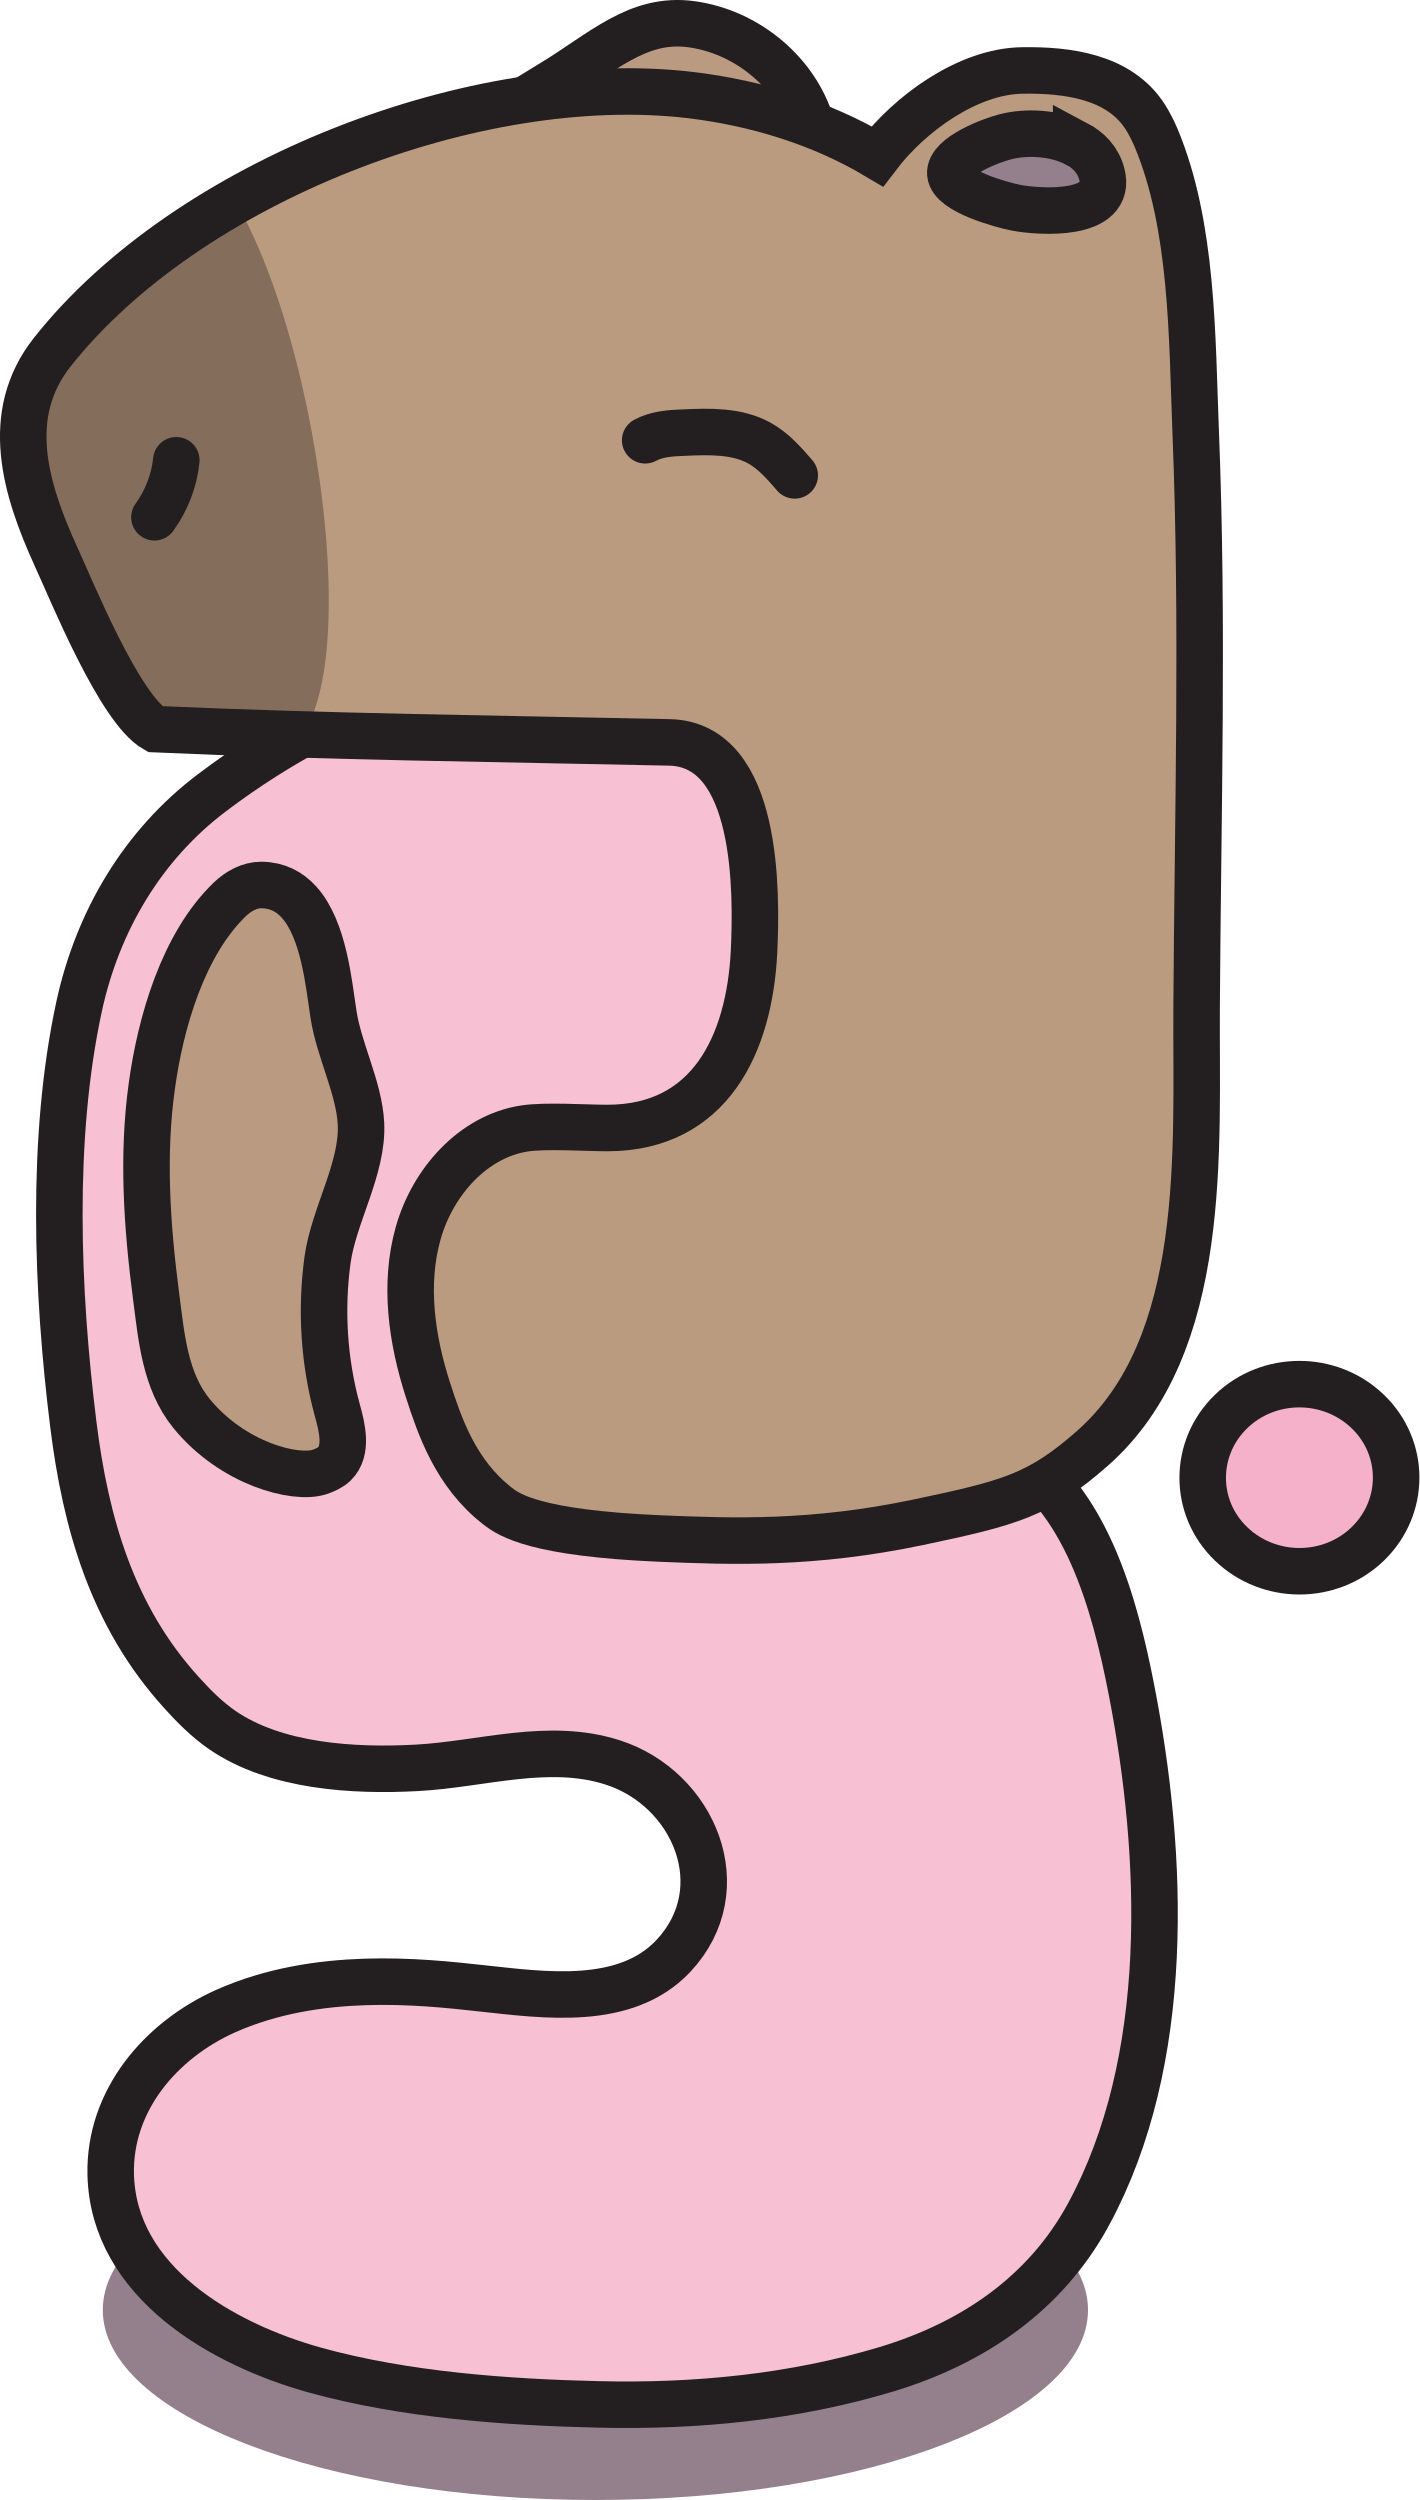
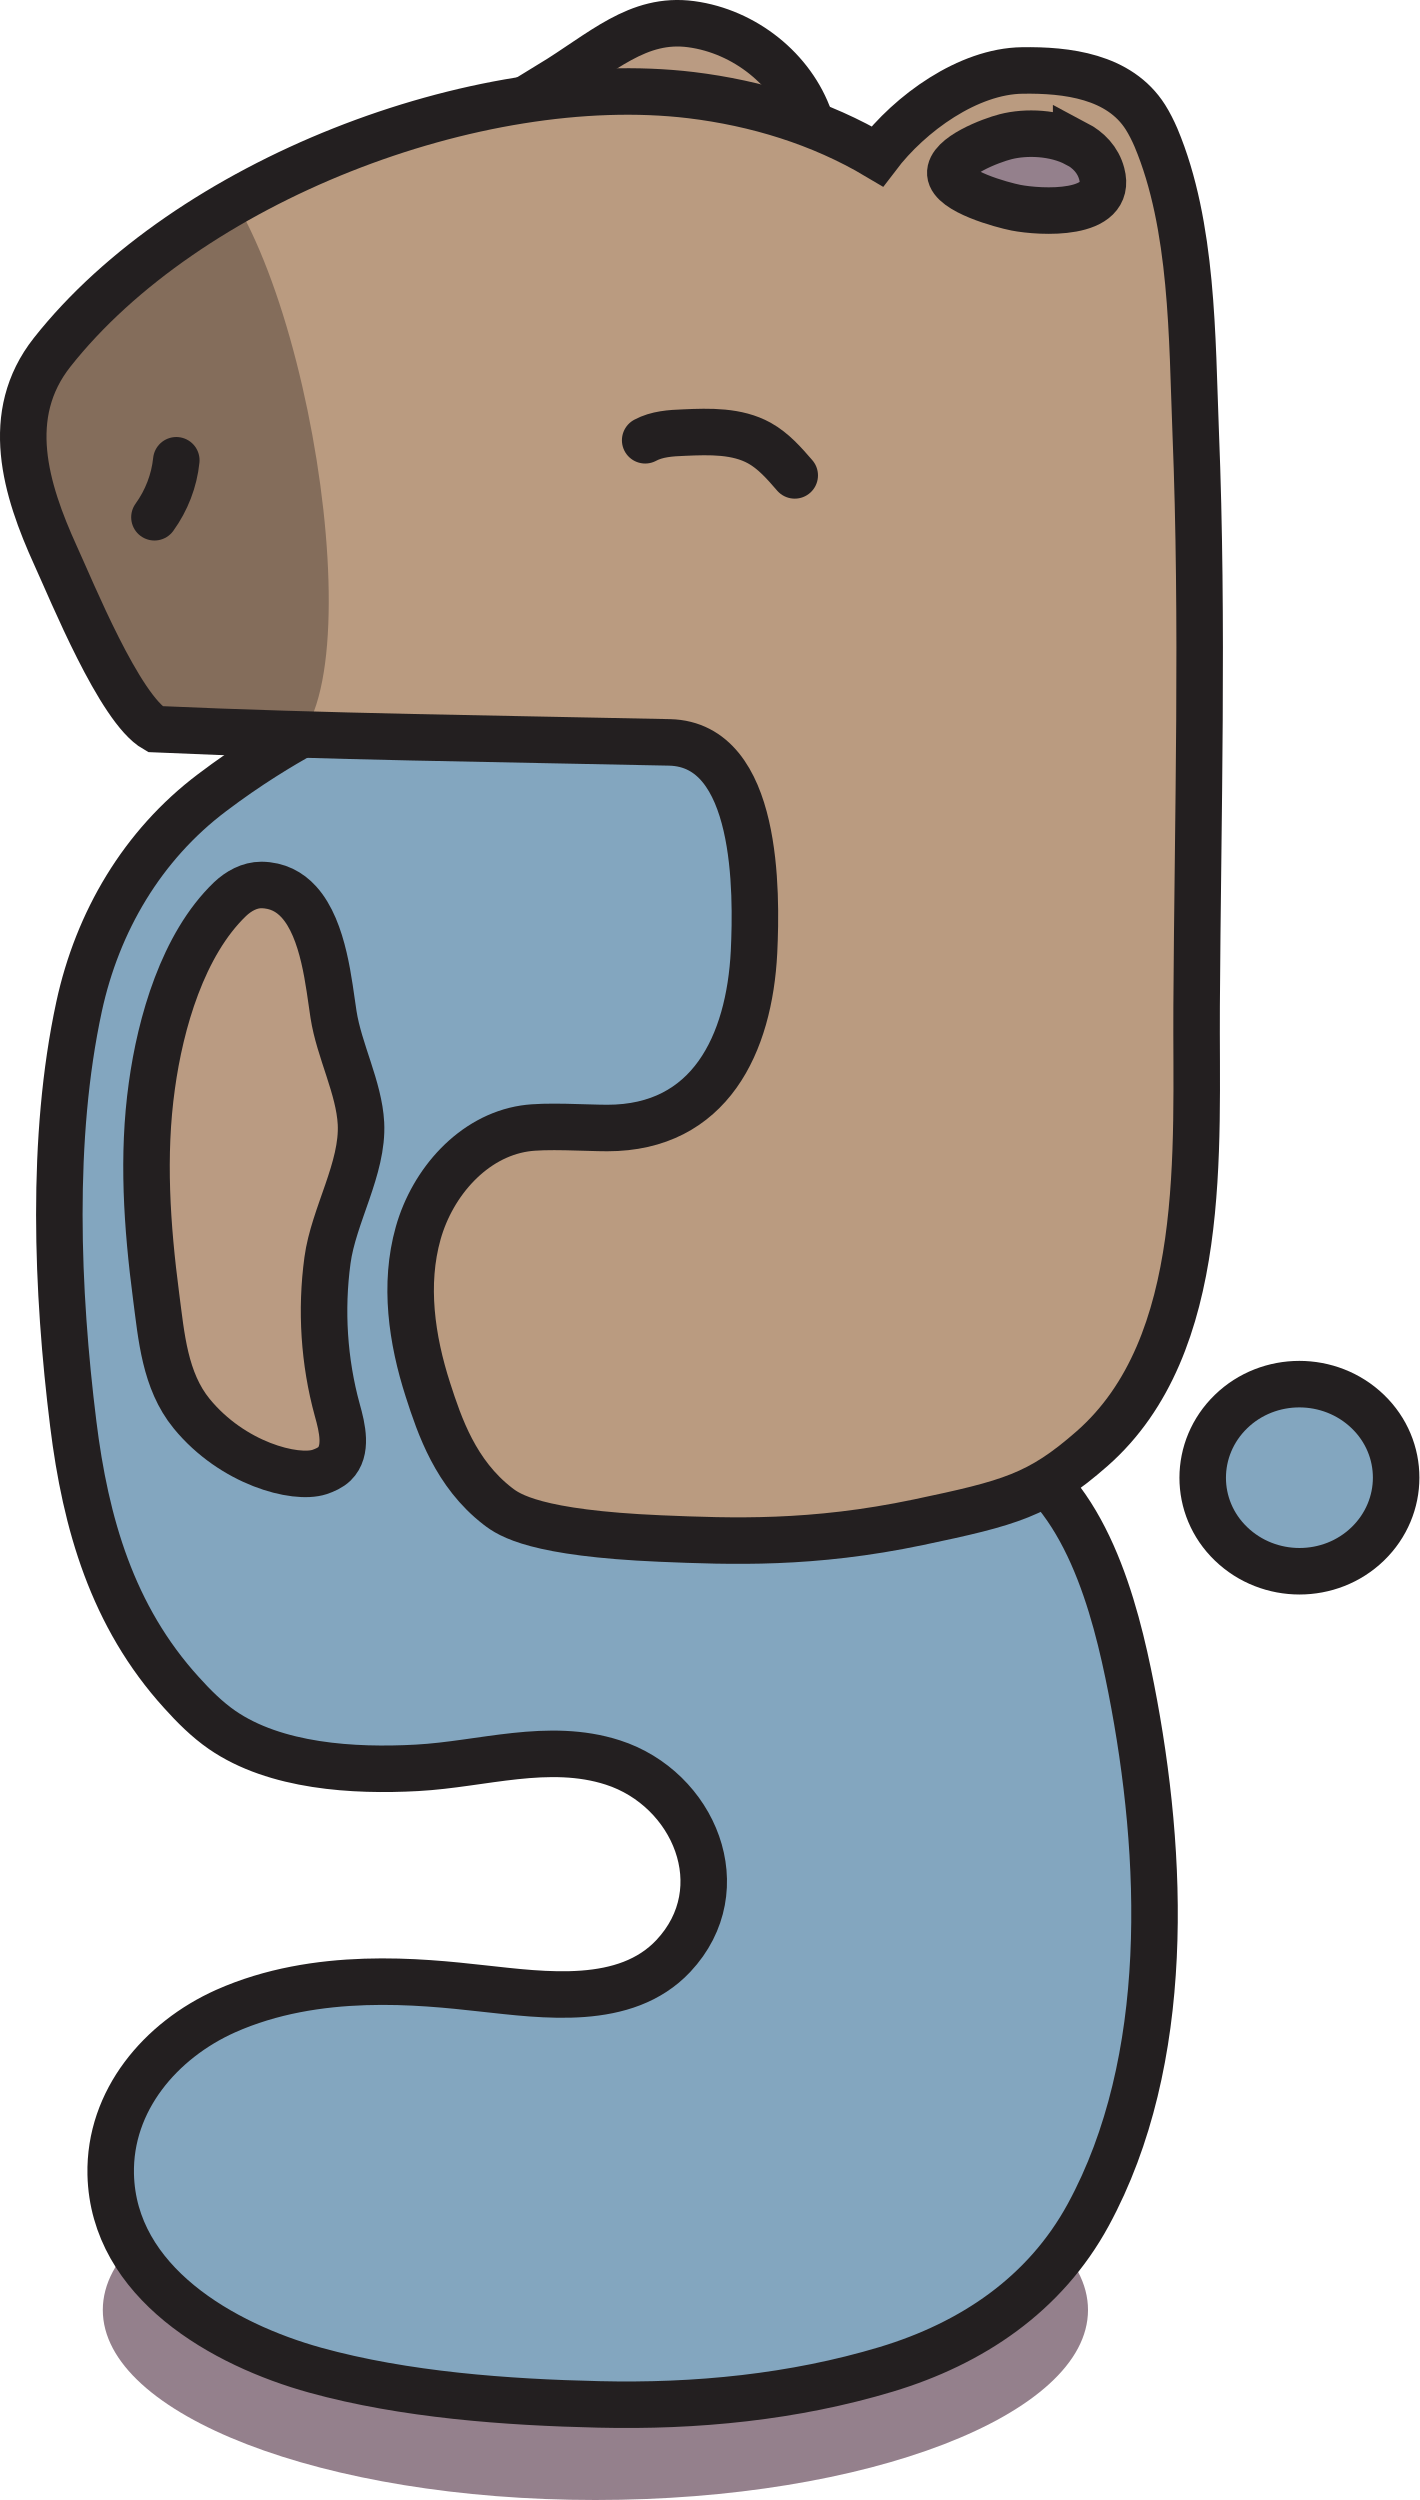
<svg xmlns="http://www.w3.org/2000/svg" id="Layer_2" data-name="Layer 2" viewBox="0 0 61.03 107.49">
  <defs>
    <style>
-       .cls-1, .cls-2, .cls-3, .cls-4, .cls-5, .cls-6, .cls-7, .cls-8 {
+       .cls-1, .cls-2, .cls-3, .cls-4, .cls-5, .cls-6, .cls-7 {
        stroke: #231f20;
        stroke-miterlimit: 10;
        stroke-width: 2px;
      }

-       .cls-1, .cls-5 {
+       .cls-1, .cls-6 {
        fill: none;
      }

-       .cls-2, .cls-9 {
+       .cls-2, .cls-8 {
        fill: #ba9b80;
      }

      .cls-3, .cls-4 {
        fill: #ba9b82;
      }

-       .cls-4, .cls-5 {
+       .cls-4, .cls-6 {
        stroke-linecap: round;
      }

-       .cls-10 {
+       .cls-5 {
+         fill: #83a6bf;
+       }
+ 
+       .cls-9 {
        fill: #846d5b;
      }

-       .cls-11, .cls-7 {
+       .cls-10, .cls-7 {
        fill: #94808c;
      }

-       .cls-6 {
-         fill: #f7c0d3;
-       }
- 
-       .cls-12 {
+       .cls-11 {
        clip-path: url(#clippath);
-       }
- 
-       .cls-8 {
-         fill: #f5b1ca;
      }
    </style>
    <clipPath id="clippath">
      <path id="G-2" data-name="G" class="cls-2" d="M49.7,5.91c1.6,3.8,1.55,8.63,1.71,12.67.33,8.23.09,16.46.04,24.69-.04,6.07.57,14.57-4.5,19.02-2.28,2-3.52,2.33-7.46,3.16-4.57.96-8.01.83-11.11.7-5.34-.23-6.48-1-6.98-1.39-1.81-1.4-2.5-3.45-3-5-.7-2.17-1.04-4.54-.42-6.74.62-2.2,2.36-4.16,4.57-4.5.9-.14,2.65-.02,3.56-.02,4.42,0,6.11-3.61,6.31-7.57.12-2.55.2-8.92-3.63-9.01-7.37-.16-14.76-.24-22.12-.57-1.53-.87-3.59-5.96-4.28-7.46-1.3-2.86-2.27-6.05-.15-8.74C8.05,7.79,20.5,2.99,29.71,4.09c2.8.34,5.57,1.18,8.01,2.63,1.41-1.86,3.92-3.66,6.23-3.69,1.91-.03,4.18.24,5.3,2.01.17.27.32.57.45.87Z" />
    </clipPath>
  </defs>
  <g id="Testing_Artboard_3_" data-name="Testing [Artboard 3]">
    <g id="Last_Initial" data-name="Last Initial">
-       <ellipse id="S_Shadow" data-name="S Shadow" class="cls-11" cx="25.6" cy="99.32" rx="21.18" ry="8.17" />
-       <path id="S" class="cls-6" d="M13.08,31.51c-1,.55-2.4,1.39-3.96,2.57-3,2.26-4.93,5.55-5.72,9.2-1.22,5.65-.96,12.23-.25,17.94.53,4.28,1.68,8.28,4.65,11.55.53.59,1.1,1.16,1.75,1.61,2.29,1.58,5.66,1.78,8.38,1.63,2.79-.15,5.66-1.12,8.42-.23,3.48,1.12,5.32,5.42,2.6,8.32-2.06,2.19-5.55,1.68-8.24,1.39-2.62-.29-7.08-.77-11.01.98-2.79,1.25-5.01,3.84-4.94,7.02.11,4.65,4.83,7.32,8.8,8.42,3.84,1.06,8.22,1.38,12.19,1.47,4.17.1,8.37-.31,12.36-1.51,3.68-1.11,6.82-3.22,8.68-6.64,3.61-6.64,3.26-15.42,1.85-22.62-.69-3.52-1.95-8.46-5.51-10.27-2.58.07-5.25.32-7.83.39-3.31.09-6.71.17-9.83-.82-1.33-.42-2.61-1.07-3.47-2.07-.97-1.13-1.32-2.61-1.42-4.04-.2-2.67-.6-5.77,3.25-6s4.78-1.29,6.98-2.04c2-.68,3.4-2.42,3.95-4.29s.37-3.85-.04-5.75c-.27-1.25-.75-4.56-1.58-5.59-.46-.57-1.65-1.69-8.94-2.31-2.66-.23-6.67,1.14-11.13,1.67Z" />
+       <ellipse id="S_Shadow" data-name="S Shadow" class="cls-10" cx="25.6" cy="99.32" rx="21.18" ry="8.17" />
+       <path id="S" class="cls-5" d="M13.08,31.51c-1,.55-2.4,1.39-3.96,2.57-3,2.26-4.93,5.55-5.72,9.2-1.22,5.65-.96,12.23-.25,17.94.53,4.28,1.68,8.28,4.65,11.55.53.59,1.1,1.16,1.75,1.61,2.29,1.58,5.66,1.78,8.38,1.63,2.79-.15,5.66-1.12,8.42-.23,3.48,1.12,5.32,5.42,2.6,8.32-2.06,2.19-5.55,1.68-8.24,1.39-2.62-.29-7.08-.77-11.01.98-2.79,1.25-5.01,3.84-4.94,7.02.11,4.65,4.83,7.32,8.8,8.42,3.84,1.06,8.22,1.38,12.19,1.47,4.17.1,8.37-.31,12.36-1.51,3.68-1.11,6.82-3.22,8.68-6.64,3.61-6.64,3.26-15.42,1.85-22.62-.69-3.52-1.95-8.46-5.51-10.27-2.58.07-5.25.32-7.83.39-3.31.09-6.71.17-9.83-.82-1.33-.42-2.61-1.07-3.47-2.07-.97-1.13-1.32-2.61-1.42-4.04-.2-2.67-.6-5.77,3.25-6s4.78-1.29,6.98-2.04c2-.68,3.4-2.42,3.95-4.29s.37-3.85-.04-5.75c-.27-1.25-.75-4.56-1.58-5.59-.46-.57-1.65-1.69-8.94-2.31-2.66-.23-6.67,1.14-11.13,1.67Z" />
    </g>
    <g id="First_Initial" data-name="First Initial">
      <path id="Back_Ear" data-name="Back Ear" class="cls-4" d="M34.81,5.12c-.74-2.13-2.79-3.77-5.09-4.08s-3.82,1.22-6.05,2.58l5.57,4.27,5.57-2.77Z" />
      <g>
-         <path id="G" class="cls-9" d="M49.7,5.91c1.6,3.8,1.55,8.63,1.71,12.67.33,8.23.09,16.46.04,24.69-.04,6.07.57,14.57-4.5,19.02-2.28,2-3.52,2.33-7.46,3.16-4.57.96-8.01.83-11.11.7-5.34-.23-6.48-1-6.98-1.39-1.81-1.4-2.5-3.45-3-5-.7-2.17-1.04-4.54-.42-6.74.62-2.2,2.36-4.16,4.57-4.5.9-.14,2.65-.02,3.56-.02,4.42,0,6.11-3.61,6.31-7.57.12-2.55.2-8.92-3.63-9.01-7.37-.16-14.76-.24-22.12-.57-1.53-.87-3.59-5.96-4.28-7.46-1.3-2.86-2.27-6.05-.15-8.74C8.05,7.79,20.5,2.99,29.71,4.09c2.8.34,5.57,1.18,8.01,2.63,1.41-1.86,3.92-3.66,6.23-3.69,1.91-.03,4.18.24,5.3,2.01.17.27.32.57.45.87Z" />
-         <g class="cls-12">
-           <path id="Snout" class="cls-10" d="M9.16,7.29S-3.15,11.83,2,22.73c.15.32.3.63.44.94,4.67,9.89,4.15,8.59,9.06,8.71s2.28-19.65-2.34-25.09Z" />
+         <path id="G" class="cls-8" d="M49.7,5.91c1.6,3.8,1.55,8.63,1.71,12.67.33,8.23.09,16.46.04,24.69-.04,6.07.57,14.57-4.5,19.02-2.28,2-3.52,2.33-7.46,3.16-4.57.96-8.01.83-11.11.7-5.34-.23-6.48-1-6.98-1.39-1.81-1.4-2.5-3.45-3-5-.7-2.17-1.04-4.54-.42-6.74.62-2.2,2.36-4.16,4.57-4.5.9-.14,2.65-.02,3.56-.02,4.42,0,6.11-3.61,6.31-7.57.12-2.55.2-8.92-3.63-9.01-7.37-.16-14.76-.24-22.12-.57-1.53-.87-3.59-5.96-4.28-7.46-1.3-2.86-2.27-6.05-.15-8.74C8.05,7.79,20.5,2.99,29.71,4.09c2.8.34,5.57,1.18,8.01,2.63,1.41-1.86,3.92-3.66,6.23-3.69,1.91-.03,4.18.24,5.3,2.01.17.27.32.57.45.87Z" />
+         <g class="cls-11">
+           <path id="Snout" class="cls-9" d="M9.16,7.29S-3.15,11.83,2,22.73c.15.32.3.63.44.94,4.67,9.89,4.15,8.59,9.06,8.71s2.28-19.65-2.34-25.09Z" />
        </g>
        <path id="G-3" data-name="G" class="cls-1" d="M49.7,5.91c1.6,3.8,1.55,8.63,1.71,12.67.33,8.23.09,16.46.04,24.69-.04,6.07.57,14.57-4.5,19.02-2.28,2-3.52,2.33-7.46,3.16-4.57.96-8.01.83-11.11.7-5.34-.23-6.48-1-6.98-1.39-1.81-1.4-2.5-3.45-3-5-.7-2.17-1.04-4.54-.42-6.74.62-2.2,2.36-4.16,4.57-4.5.9-.14,2.65-.02,3.56-.02,4.42,0,6.11-3.61,6.31-7.57.12-2.55.2-8.92-3.63-9.01-7.37-.16-14.76-.24-22.12-.57-1.53-.87-3.59-5.96-4.28-7.46-1.3-2.86-2.27-6.05-.15-8.74C8.05,7.79,20.5,2.99,29.71,4.09c2.8.34,5.57,1.18,8.01,2.63,1.41-1.86,3.92-3.66,6.23-3.69,1.91-.03,4.18.24,5.3,2.01.17.27.32.57.45.87Z" />
      </g>
      <path id="G_Fragment" data-name="G Fragment" class="cls-3" d="M12.85,38.78c-.4-.44-.92-.72-1.61-.73-.51,0-.98.26-1.35.61-2.03,1.95-2.99,5.33-3.36,8.02-.42,3-.21,6.05.18,9.04.23,1.74.37,3.64,1.53,5.06,1.76,2.15,4.45,2.85,5.5,2.51.23-.08.46-.18.64-.35.57-.56.34-1.54.12-2.32-.57-2.08-.71-4.29-.42-6.43.26-1.93,1.54-3.96,1.44-5.89-.08-1.53-.94-3.13-1.18-4.68-.2-1.27-.4-3.64-1.49-4.84Z" />
      <path id="Ear_Canal" data-name="Ear Canal" class="cls-7" d="M46.27,6.17c.53.28.94.7,1.1,1.3.5,1.86-2.66,1.66-3.69,1.46-.6-.12-2.76-.7-2.82-1.46s1.78-1.44,2.37-1.59c.89-.23,2.13-.18,3.04.3Z" />
-       <path id="Eye_Smile" data-name="Eye Smile" class="cls-5" d="M27.74,18.93c.5-.27,1.1-.31,1.67-.33,1.11-.05,2.28-.08,3.24.45.61.34,1.07.87,1.52,1.39" />
-       <path id="Nostril" class="cls-5" d="M7.58,19.79c-.09.88-.42,1.73-.94,2.45" />
-       <path id="Period" class="cls-8" d="M58.81,66.38c-1.62,1.57-4.25,1.57-5.88,0s-1.62-4.12,0-5.69,4.25-1.57,5.88,0,1.62,4.12,0,5.69Z" />
+       <path id="Eye_Smile" data-name="Eye Smile" class="cls-6" d="M27.74,18.93c.5-.27,1.1-.31,1.67-.33,1.11-.05,2.28-.08,3.24.45.61.34,1.07.87,1.52,1.39" />
+       <path id="Nostril" class="cls-6" d="M7.58,19.79c-.09.88-.42,1.73-.94,2.45" />
+       <path id="Period" class="cls-5" d="M58.81,66.38c-1.62,1.57-4.25,1.57-5.88,0s-1.62-4.12,0-5.69,4.25-1.57,5.88,0,1.62,4.12,0,5.69Z" />
    </g>
  </g>
</svg>
